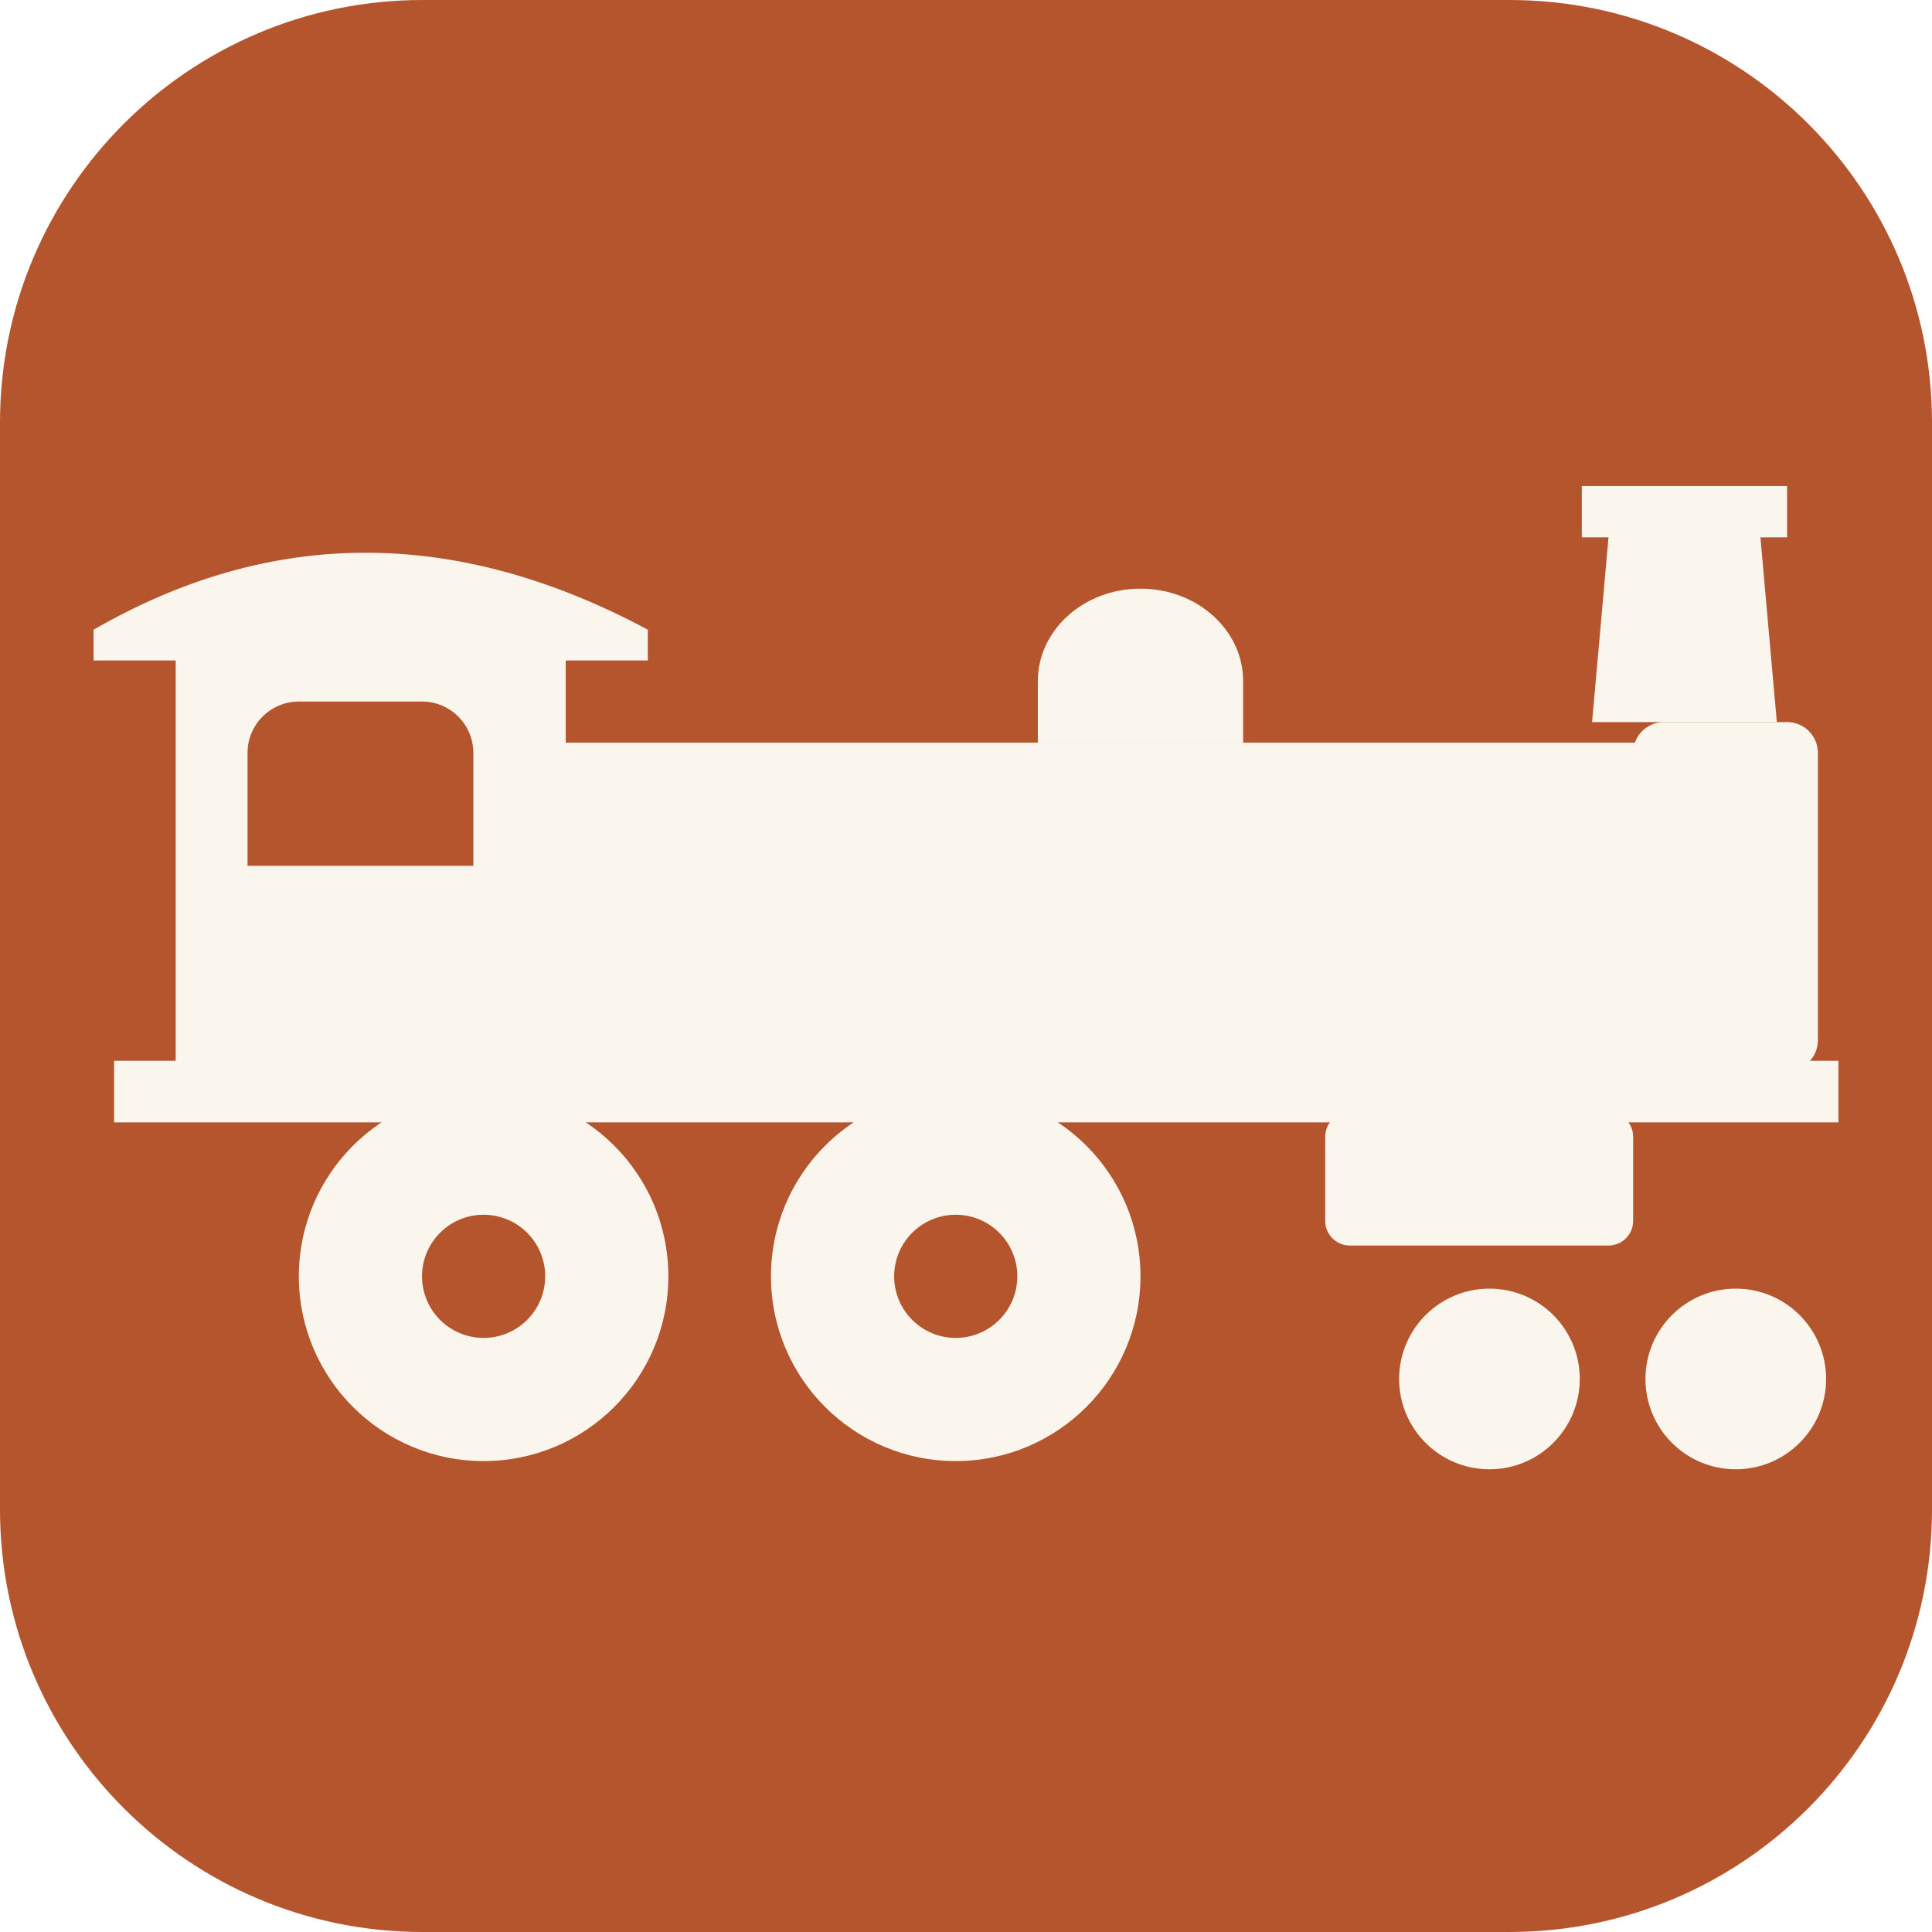
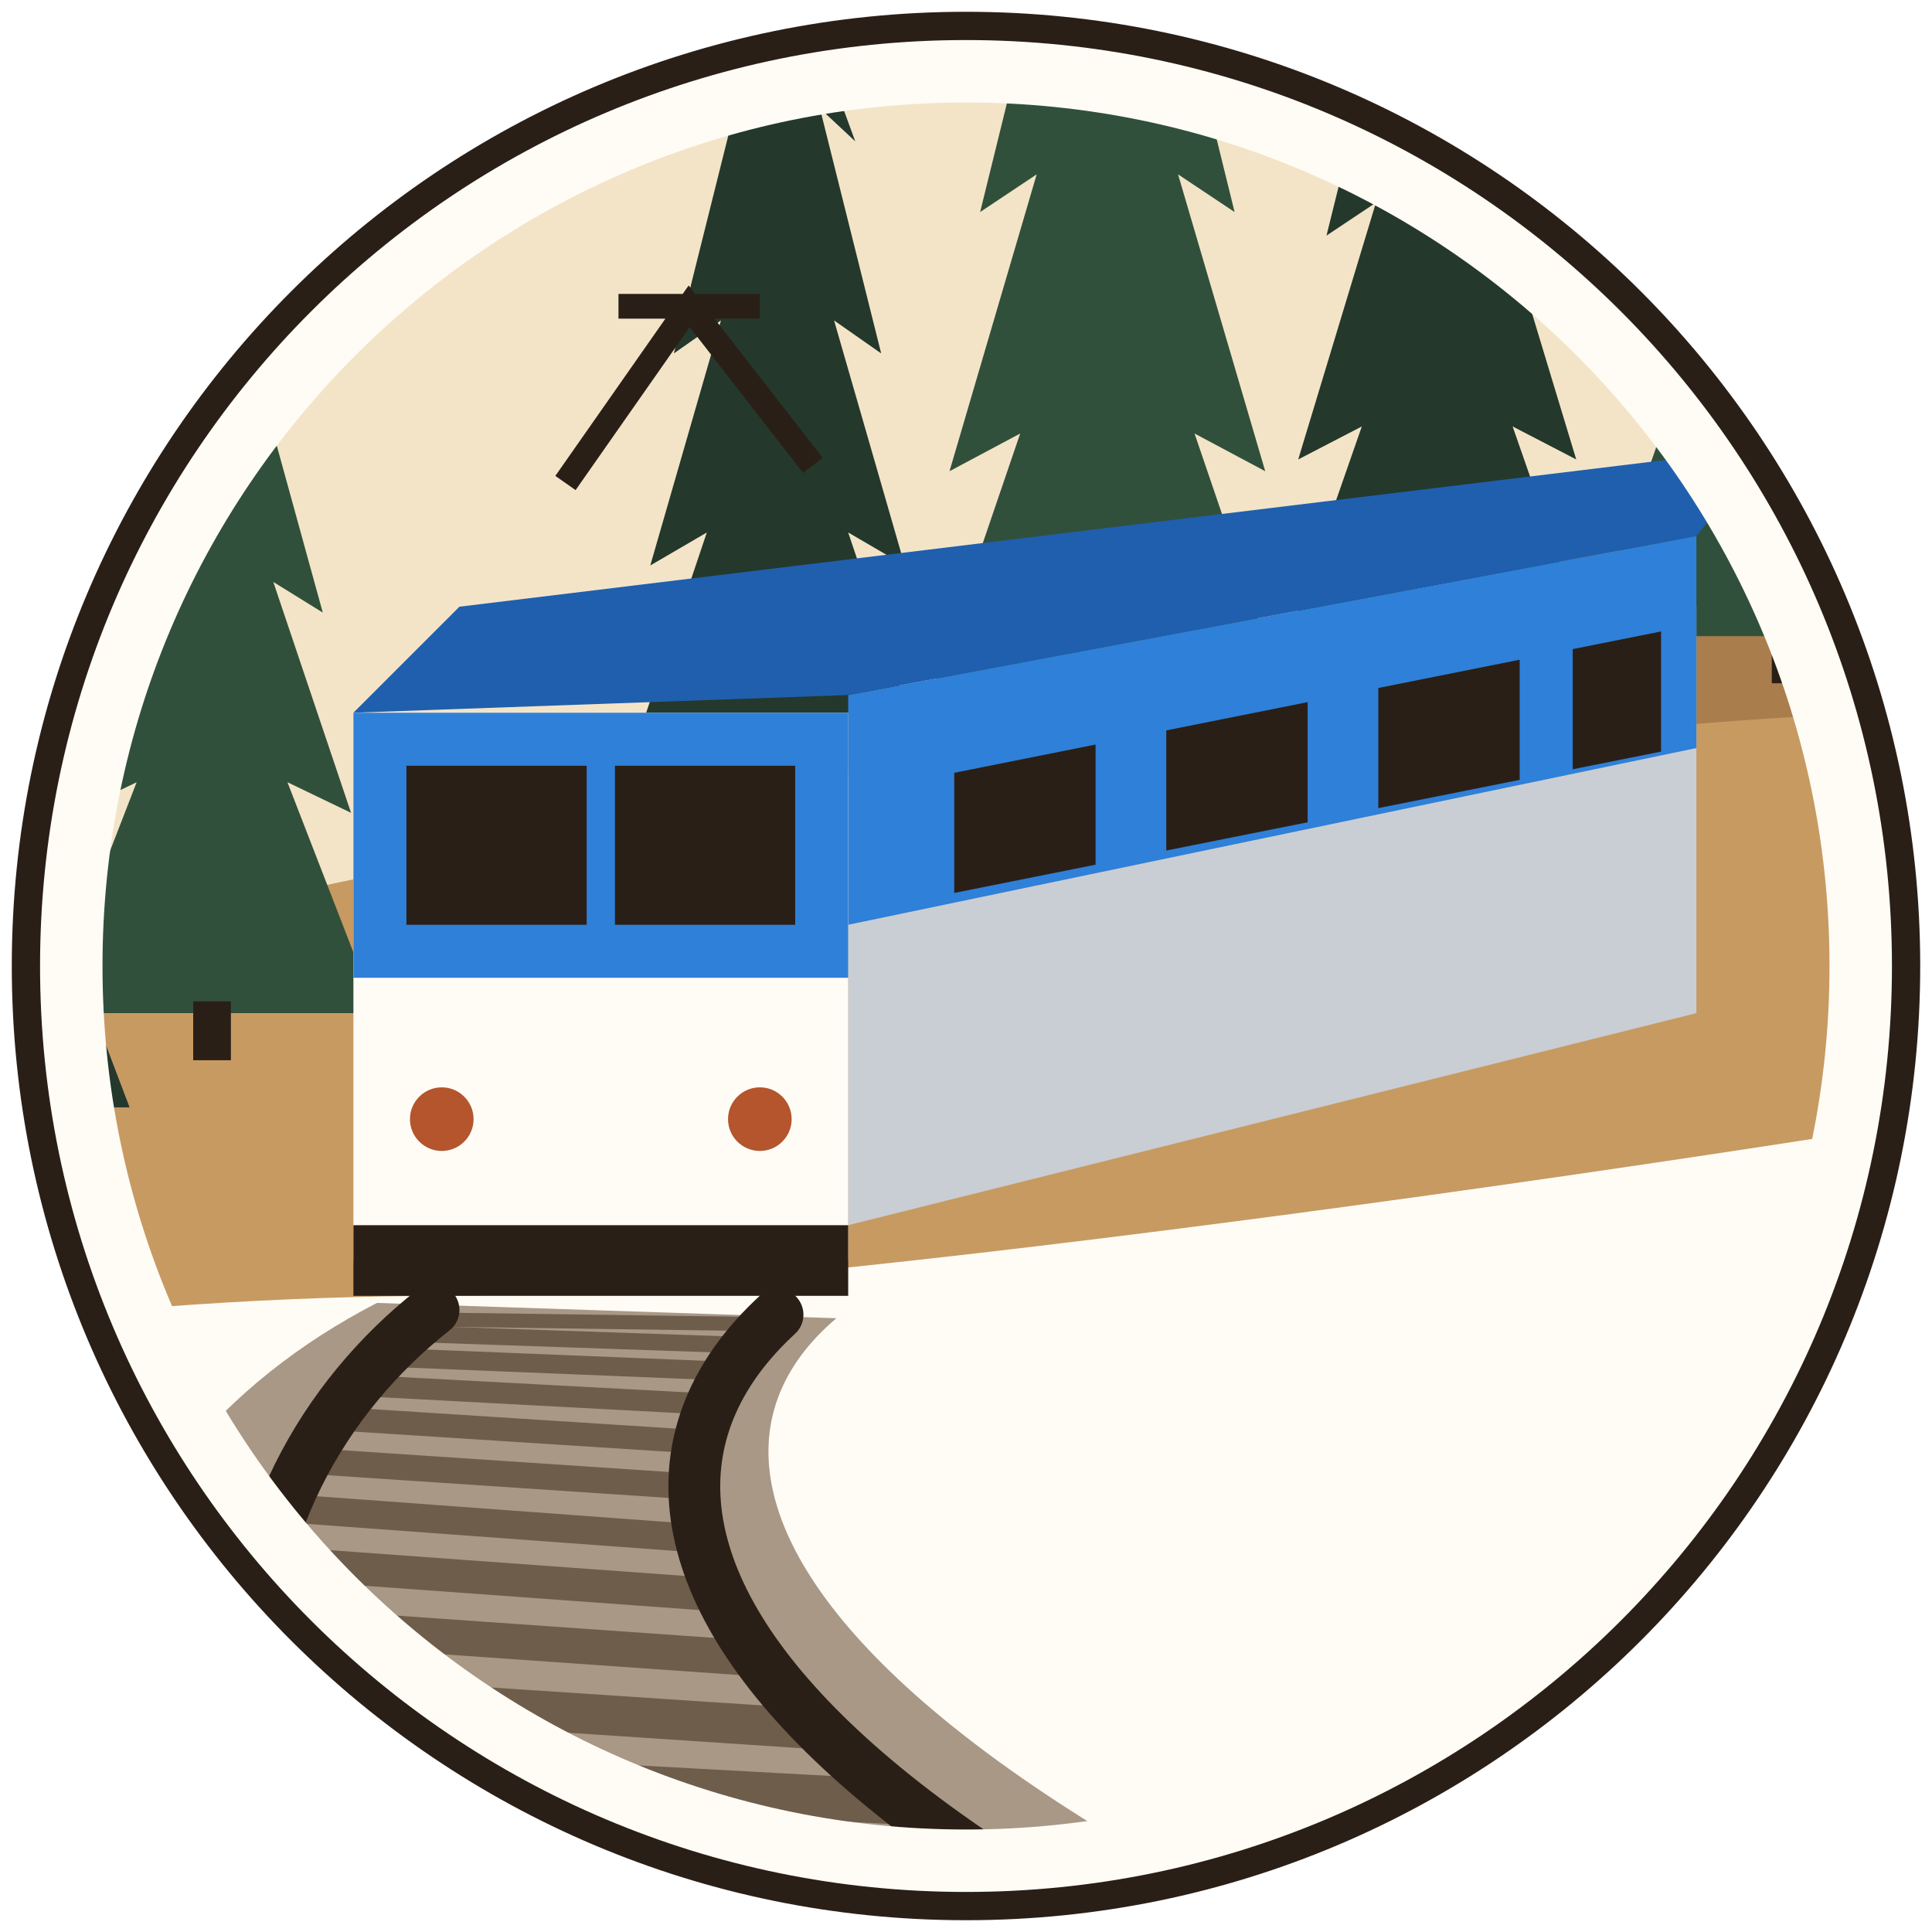
- <svg xmlns="http://www.w3.org/2000/svg" viewBox="0 0 64 64">
-   <rect width="64" height="64" rx="14" fill="#b4552d" />
-   <g transform="translate(-.3 11) scale(.68)">
-     <g fill="#fbf6ed">
-       <path fill-rule="evenodd" d="M9 15h19v21H9zm3.5 11v-5.5a2.5 2.5 0 0 1 2.5-2.5h6a2.5 2.5 0 0 1 2.5 2.5V26z" />
-       <path d="M5 14.5Q18 7 32 14.5V16H5z" />
-       <rect x="27.5" y="20" width="53.5" height="16" />
-       <path d="M51 20v-3a5 4.5 0 0 1 10 0v3z" />
-       <rect x="80" y="19" width="9" height="17" rx="1.5" />
-       <path d="M78 19 78.8 10H77.5V7.5h10V10h-1.3l.8 9z" />
-       <rect x="6" y="35.5" width="84" height="3" />
-       <rect x="65" y="38" width="15" height="6.5" rx="1.2" />
-       <circle cx="24" cy="46" r="9" />
-       <circle cx="47" cy="46" r="9" />
-       <circle cx="73" cy="51" r="4.4" />
-       <circle cx="85" cy="51" r="4.4" />
+ <svg xmlns="http://www.w3.org/2000/svg" viewBox="25 29 82 82">
+   <clipPath id="c">
+     <circle cx="66" cy="70" r="38" />
+   </clipPath>
+   <g clip-path="url(#c)">
+     <rect width="120" height="120" fill="#f3e4c8" />
+     <path fill="#c79a62" d="M-2 76C18 70 46 66 66 60S104 44 122 46V122H-2Z" />
+     <path fill="#a97d4c" d="M78 56C92 50 108 44 122 46V60C108 58 92 60 78 62Z" />
+     <path fill="#31503b" d="M10.0 48.0 13.3 55.5 11.8 54.4 14.4 63.0 12.4 61.9 15.4 70.5 13.0 69.4 16.5 78.0 3.5 78.0 7.0 69.4 4.6 70.5 7.6 61.9 5.6 63.0 8.2 54.4 6.7 55.5Z" />
+     <rect x="9.2" y="77.5" width="1.6" height="2.5" fill="#2a1f17" />
+     <path fill="#24382c" d="M22.0 34.0 26.4 44.5 24.4 42.9 27.7 55.0 25.2 53.4 29.1 65.5 25.9 63.9 30.5 76.0 13.5 76.0 18.1 63.9 14.9 65.5 18.8 53.4 16.3 55.0 19.6 42.9 17.6 44.5Z" />
+     <rect x="21.2" y="75.5" width="1.6" height="2.5" fill="#2a1f17" />
+     <path fill="#31503b" d="M34.0 38.0 37.6 46.5 36.0 45.2 38.7 55.0 36.6 53.7 39.9 63.5 37.2 62.2 41.0 72.0 27.0 72.0 30.8 62.2 28.1 63.5 31.4 53.7 29.3 55.0 32.0 45.2 30.4 46.5Z" />
+     <rect x="33.2" y="71.5" width="1.6" height="2.5" fill="#2a1f17" />
+     <path fill="#24382c" d="M58.0 26.0 61.3 35.0 59.8 33.6 62.4 44.0 60.4 42.6 63.4 53.0 61.0 51.6 64.5 62.0 51.5 62.0 55.0 51.6 52.6 53.0 55.6 42.6 53.6 44.0 56.2 33.6 54.7 35.0Z" />
+     <rect x="57.2" y="61.5" width="1.6" height="2.5" fill="#2a1f17" />
+     <path fill="#31503b" d="M72.0 16.0 76.1 27.0 74.3 25.4 77.4 38.0 75.0 36.4 78.7 49.0 75.7 47.4 80.0 60.0 64.0 60.0 68.3 47.4 65.3 49.0 69.0 36.4 66.6 38.0 69.7 25.4 67.9 27.0Z" />
+     <rect x="71.2" y="59.5" width="1.6" height="2.5" fill="#2a1f17" />
+     <path fill="#24382c" d="M86.0 20.0 89.6 29.5 88.0 28.1 90.7 39.0 88.6 37.6 91.9 48.5 89.2 47.1 93.0 58.0 79.0 58.0 82.8 47.1 80.1 48.5 83.4 37.6 81.3 39.0 84.0 28.1 82.4 29.5Z" />
+     <rect x="85.2" y="57.5" width="1.6" height="2.5" fill="#2a1f17" />
+     <path fill="#31503b" d="M101.0 10.0 105.4 21.5 103.4 19.8 106.7 33.0 104.2 31.3 108.1 44.5 104.9 42.8 109.5 56.0 92.5 56.0 97.1 42.8 93.9 44.5 97.8 31.3 95.3 33.0 98.6 19.8 96.6 21.5Z" />
+     <rect x="100.2" y="55.5" width="1.6" height="2.5" fill="#2a1f17" />
+     <path fill="#24382c" d="M113.0 28.0 116.1 35.5 114.7 34.4 117.0 43.0 115.2 41.9 118.0 50.5 115.8 49.4 119.0 58.0 107.0 58.0 110.2 49.4 108.0 50.5 110.8 41.9 109.0 43.0 111.3 34.4 109.9 35.5Z" />
+     <rect x="112.2" y="57.5" width="1.6" height="2.5" fill="#2a1f17" />
+     <path fill="#fffcf6" d="M-2 90C14 86 30 84 44 84S100 78 122 74V122H-2Z" />
+     <path fill="#d6e0ea" d="M-2 98C8 96 16 96 24 98C16 102 8 104 -2 106Z" />
+     <path fill="#a99886" d="M42 124C21 107 28 91 41 84.3L60.5 84.95C51 93 64 109 114 124Z" />
+     <g stroke="#6f5d4b" stroke-linecap="round">
+       <path d="M50.0 124.0L104.0 124.0" stroke-width="2.8" />
+       <path d="M45.1 119.6L92.2 120.1" stroke-width="2.6" />
+       <path d="M41.4 115.3L82.4 116.2" stroke-width="2.4" />
+       <path d="M38.7 111.3L74.5 112.5" stroke-width="2.2" />
+       <path d="M37.0 107.5L68.2 108.9" stroke-width="2.0" />
+       <path d="M36.0 104.0L63.4 105.5" stroke-width="1.9" />
+       <path d="M35.7 100.8L59.8 102.4" stroke-width="1.7" />
+       <path d="M35.8 97.9L57.2 99.4" stroke-width="1.5" />
+       <path d="M36.3 95.3L55.6 96.7" stroke-width="1.4" />
+       <path d="M37.0 93.0L54.7 94.3" stroke-width="1.2" />
+       <path d="M38.0 91.0L54.5 92.1" stroke-width="1.1" />
+       <path d="M39.1 89.2L54.7 90.2" stroke-width="1.0" />
+       <path d="M40.2 87.8L55.2 88.6" stroke-width="0.9" />
+       <path d="M41.2 86.6L56.0 87.2" stroke-width="0.8" />
+       <path d="M42.2 85.6L56.8 86.1" stroke-width="0.7" />
+       <path d="M43.0 85.0L57.5 85.2" stroke-width="0.6" />
    </g>
-     <g fill="#b4552d">
-       <circle cx="24" cy="46" r="3" />
-       <circle cx="47" cy="46" r="3" />
+     <path fill="none" stroke="#2a1f17" stroke-width="2.2" stroke-linecap="round" d="M50 124C30 108 34 92 43.4 84.6M104 124C58 110 48 94 58 84.8" />
+     <g transform="translate(40 84) scale(1.5) translate(-58 -81)">
+       <path fill="#c9ced4" d="M72 66L96 61.5V73L72 79Z" />
+       <path fill="#2f80d8" d="M72 64L96 59.5V65.5L72 70.5Z" />
+       <path fill="#2a1f17" d="M75 66.2L79 65.4V68.8L75 69.6Z M81 65L85 64.2V67.6L81 68.4Z M87 63.8L91 63V66.4L87 67.2Z M92.5 62.7L95 62.2V65.6L92.5 66.1Z" />
+       <path fill="#1f5fae" d="M58 64.5L61 61.5L98 57L96 59.5L72 64Z" />
+       <path fill="#fffcf6" d="M58 64.5H72V80H58Z" />
+       <path fill="#2f80d8" d="M58 64.5H72V72H58Z" />
+       <path fill="#2a1f17" d="M59.5 66H64.6V70.5H59.5Z M65.4 66H70.5V70.5H65.4Z" />
+       <path fill="#2a1f17" d="M58 79H72V81H58Z" />
+       <circle cx="60.5" cy="76" r=".9" fill="#b4552d" />
+       <circle cx="69.5" cy="76" r=".9" fill="#b4552d" />
+       <path d="M64 58L67.5 53L71 57.5M65.5 53H69.5" stroke="#2a1f17" stroke-width=".7" fill="none" />
    </g>
  </g>
+   <circle cx="66" cy="70" r="38" fill="none" stroke="#fffcf6" stroke-width="2.7" />
+   <circle cx="66" cy="70" r="39.9" fill="none" stroke="#2a1f17" stroke-width="1.2" />
</svg>
